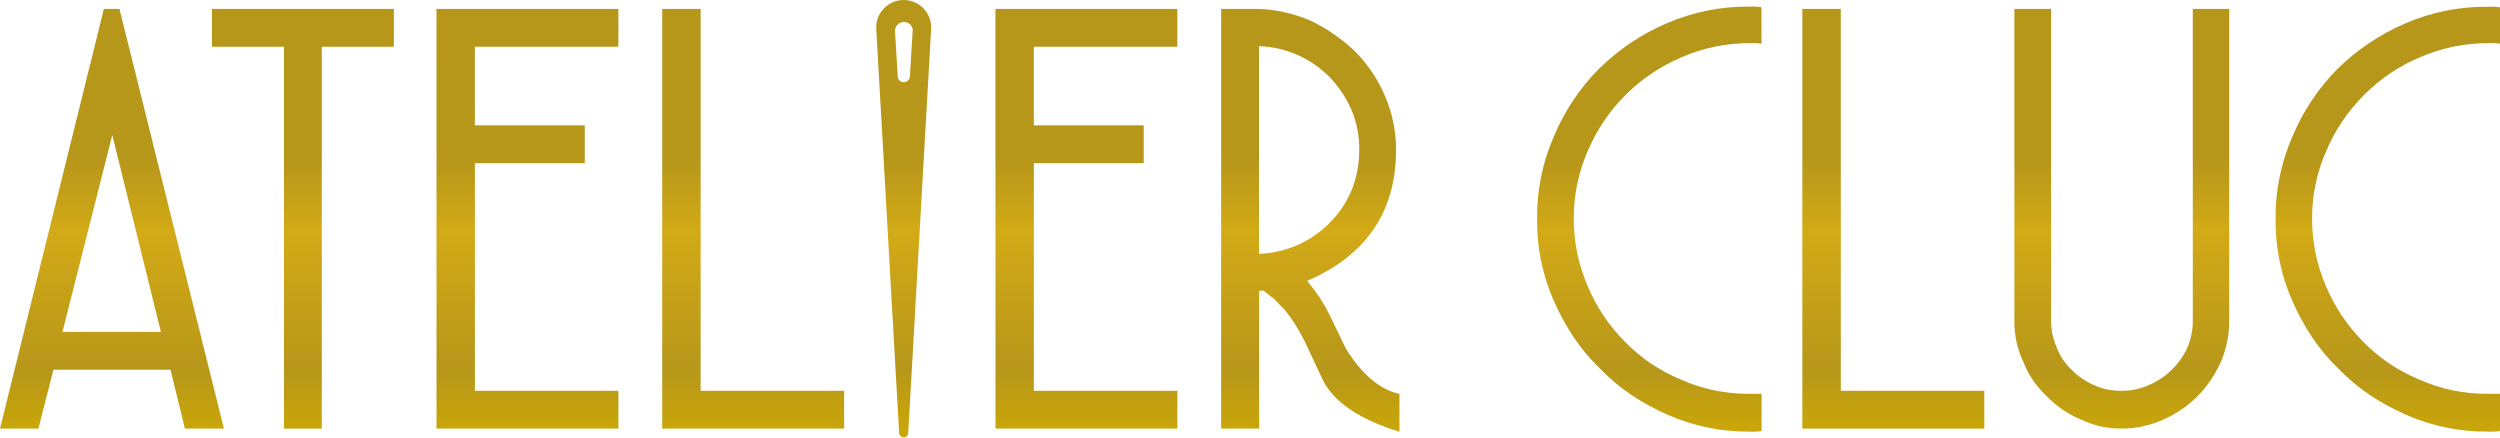
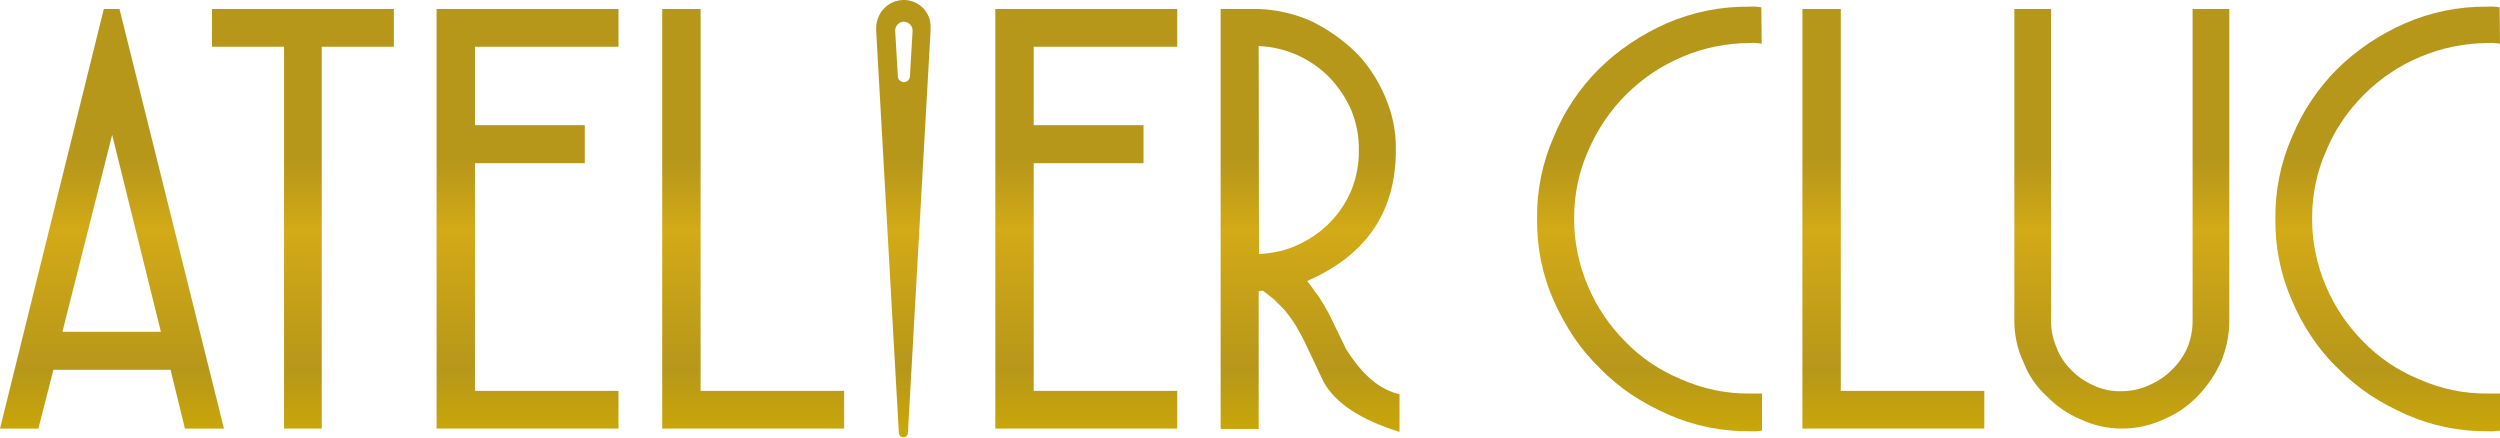
- <svg xmlns="http://www.w3.org/2000/svg" xmlns:xlink="http://www.w3.org/1999/xlink" id="Calque_1" data-name="Calque 1" viewBox="0 0 749 131.07">
-   <defs>
-     <style>.cls-1{fill:url(#Nouvelle_nuance_de_dégradé_6);}.cls-2{fill:url(#Nouvelle_nuance_de_dégradé_6-2);}.cls-3{fill:url(#Nouvelle_nuance_de_dégradé_6-3);}.cls-4{fill:url(#Nouvelle_nuance_de_dégradé_6-4);}.cls-5{fill:url(#Nouvelle_nuance_de_dégradé_6-5);}.cls-6{fill:url(#Nouvelle_nuance_de_dégradé_6-6);}.cls-7{fill:url(#Nouvelle_nuance_de_dégradé_6-7);}.cls-8{fill:url(#Nouvelle_nuance_de_dégradé_6-8);}.cls-9{fill:url(#Nouvelle_nuance_de_dégradé_6-9);}.cls-10{fill:url(#Nouvelle_nuance_de_dégradé_6-10);}.cls-11{fill:url(#Nouvelle_nuance_de_dégradé_6-11);}</style>
-     <linearGradient id="Nouvelle_nuance_de_dégradé_6" x1="59.05" y1="53.31" x2="59.05" y2="158.05" gradientUnits="userSpaceOnUse">
-       <stop offset="0" stop-color="#b7971a" />
-       <stop offset="0.13" stop-color="#c8a318" />
-       <stop offset="0.2" stop-color="#d3aa17" />
-       <stop offset="0.6" stop-color="#b7971a" />
-       <stop offset="0.87" stop-color="#d3af00" />
-       <stop offset="0.93" stop-color="#dec35d" />
-       <stop offset="1" stop-color="#eadbc9" />
+ <svg xmlns="http://www.w3.org/2000/svg" version="1.1" id="Calque_1" x="0px" y="0px" viewBox="0 0 749 131.1" style="enable-background:new 0 0 749 131.1;" xml:space="preserve">
+   <style type="text/css">
+ 	.st0{fill:url(#SVGID_1_);}
+ 	.st1{fill:url(#SVGID_2_);}
+ 	.st2{fill:url(#SVGID_3_);}
+ 	.st3{fill:url(#SVGID_4_);}
+ 	.st4{fill:url(#SVGID_5_);}
+ 	.st5{fill:url(#SVGID_6_);}
+ 	.st6{fill:url(#SVGID_7_);}
+ 	.st7{fill:url(#SVGID_8_);}
+ 	.st8{fill:url(#SVGID_9_);}
+ 	.st9{fill:url(#SVGID_10_);}
+ 	.st10{fill:url(#SVGID_11_);}
+ </style>
+   <g>
+     <linearGradient id="SVGID_1_" gradientUnits="userSpaceOnUse" x1="519.638" y1="80.69" x2="519.638" y2="-24.05" gradientTransform="matrix(1 0 0 -1 -25.5 128.54)">
+       <stop offset="0" style="stop-color:#B7971A" />
+       <stop offset="0.13" style="stop-color:#C8A318" />
+       <stop offset="0.2" style="stop-color:#D3AA17" />
+       <stop offset="0.6" style="stop-color:#B7971A" />
+       <stop offset="0.87" style="stop-color:#D3AF00" />
+       <stop offset="0.93" style="stop-color:#DEC35D" />
+       <stop offset="1" style="stop-color:#EADBC9" />
    </linearGradient>
-     <linearGradient id="Nouvelle_nuance_de_dégradé_6-2" x1="116.25" y1="53.31" x2="116.25" y2="158.05" xlink:href="#Nouvelle_nuance_de_dégradé_6" />
-     <linearGradient id="Nouvelle_nuance_de_dégradé_6-3" x1="183.52" y1="53.31" x2="183.52" y2="158.05" xlink:href="#Nouvelle_nuance_de_dégradé_6" />
-     <linearGradient id="Nouvelle_nuance_de_dégradé_6-4" x1="251.15" y1="53.31" x2="251.15" y2="158.05" xlink:href="#Nouvelle_nuance_de_dégradé_6" />
-     <linearGradient id="Nouvelle_nuance_de_dégradé_6-5" x1="350.98" y1="53.31" x2="350.98" y2="158.05" xlink:href="#Nouvelle_nuance_de_dégradé_6" />
-     <linearGradient id="Nouvelle_nuance_de_dégradé_6-6" x1="418.07" y1="53.31" x2="418.07" y2="158.05" xlink:href="#Nouvelle_nuance_de_dégradé_6" />
-     <linearGradient id="Nouvelle_nuance_de_dégradé_6-7" x1="519.62" y1="53.31" x2="519.62" y2="158.05" xlink:href="#Nouvelle_nuance_de_dégradé_6" />
-     <linearGradient id="Nouvelle_nuance_de_dégradé_6-8" x1="592.73" y1="53.31" x2="592.73" y2="158.05" xlink:href="#Nouvelle_nuance_de_dégradé_6" />
-     <linearGradient id="Nouvelle_nuance_de_dégradé_6-9" x1="661.18" y1="53.31" x2="661.18" y2="158.05" xlink:href="#Nouvelle_nuance_de_dégradé_6" />
-     <linearGradient id="Nouvelle_nuance_de_dégradé_6-10" x1="740.86" y1="53.31" x2="740.86" y2="158.05" xlink:href="#Nouvelle_nuance_de_dégradé_6" />
-     <linearGradient id="Nouvelle_nuance_de_dégradé_6-11" x1="296.25" y1="53.31" x2="296.25" y2="158.05" xlink:href="#Nouvelle_nuance_de_dégradé_6" />
-   </defs>
-   <path class="cls-1" d="M61.29,8.13l31.3,125.74H80.9l-4.32-17.63H41.51L37,133.87H25.5L56.62,8.13Zm12.42,96.78-14.57-59-14.93,59Z" transform="translate(-25.5 -5.46)" />
-   <path class="cls-2" d="M110.58,133.87V19.47H89V8.13h54.5V19.47H121.91v114.4Z" transform="translate(-25.5 -5.46)" />
-   <path class="cls-3" d="M156.27,8.13h54.5V19.47h-43V43H200.7V54.36H167.78v68.18h43v11.33h-54.5Z" transform="translate(-25.5 -5.46)" />
-   <path class="cls-4" d="M278.4,133.87H223.9V8.13h11.51V122.54h43Z" transform="translate(-25.5 -5.46)" />
-   <path class="cls-5" d="M323.73,8.13h54.5V19.47h-43V43h32.92V54.36H335.24v68.18h43v11.33h-54.5Z" transform="translate(-25.5 -5.46)" />
-   <path class="cls-6" d="M402.7,8.13a43.12,43.12,0,0,1,16,3.78,52.17,52.17,0,0,1,13,9.17,42.43,42.43,0,0,1,8.81,13.32,40.16,40.16,0,0,1,3.24,16q0,27.69-26.62,39.21c.6.72,1.16,1.44,1.7,2.16s1.11,1.5,1.71,2.33a48.82,48.82,0,0,1,3.06,5.22L428.78,110q7.19,11.51,16,13.49v11.33q-17.46-5.4-22.67-14.93L417.45,110q-.9-2-1.8-3.69c-.6-1.14-1.21-2.19-1.8-3.15s-1.2-1.86-1.8-2.7-1.2-1.62-1.8-2.34L407.19,95,404,92.5c-.71,0-1.14.06-1.25.18v41.19H391.36V8.13Zm0,73.39a32.38,32.38,0,0,0,12.05-2.87,31.59,31.59,0,0,0,9.53-6.84,30.32,30.32,0,0,0,6.3-9.71,32.32,32.32,0,0,0,2.15-11.69,30.2,30.2,0,0,0-2.33-12.06,34.5,34.5,0,0,0-6.48-9.71,31.08,31.08,0,0,0-21.22-9.35Z" transform="translate(-25.5 -5.46)" />
-   <path class="cls-7" d="M553.25,18.57a15.27,15.27,0,0,0-3.6-.18,50.84,50.84,0,0,0-20.14,4.13,52.93,52.93,0,0,0-28.24,28A49.77,49.77,0,0,0,497,71a50.67,50.67,0,0,0,4.14,20.11,52,52,0,0,0,11.15,16.7A49.9,49.9,0,0,0,529,119.13a48.86,48.86,0,0,0,20.68,4.31h3.6v11.14a14.29,14.29,0,0,1-3.6.19,59.53,59.53,0,0,1-24.46-5,71.31,71.31,0,0,1-10.88-5.93,56.56,56.56,0,0,1-9.45-7.92,56.91,56.91,0,0,1-7.91-9.44A69.72,69.72,0,0,1,491,95.55a59.3,59.3,0,0,1-5-24.46,59.77,59.77,0,0,1,5-24.64,63.18,63.18,0,0,1,13.49-20.33,66,66,0,0,1,20.32-13.67,60.57,60.57,0,0,1,24.82-5,16,16,0,0,1,3.6.18Z" transform="translate(-25.5 -5.46)" />
-   <path class="cls-8" d="M620,133.87H565.48V8.13H577V122.54h43Z" transform="translate(-25.5 -5.46)" />
-   <path class="cls-9" d="M693.38,8.13v93.54a31,31,0,0,1-2.52,12.23,34.59,34.59,0,0,1-7,10.26,32.16,32.16,0,0,1-10.25,7,29.64,29.64,0,0,1-12.41,2.7,27.65,27.65,0,0,1-12.23-2.7,29.67,29.67,0,0,1-10.26-7,27.37,27.37,0,0,1-7-10.26,27.65,27.65,0,0,1-2.7-12.23V8.13h11v93.39a19.61,19.61,0,0,0,1.63,7.9,17.47,17.47,0,0,0,4.33,6.65,21.05,21.05,0,0,0,6.69,4.67,18.8,18.8,0,0,0,8.49,1.8,19.14,19.14,0,0,0,8.31-1.8,21.23,21.23,0,0,0,6.68-4.49,21.77,21.77,0,0,0,4.7-6.65,20.21,20.21,0,0,0,1.62-8.08V8.13Z" transform="translate(-25.5 -5.46)" />
-   <path class="cls-10" d="M774.5,18.57a15.27,15.27,0,0,0-3.6-.18,50.92,50.92,0,0,0-20.15,4.13,51.64,51.64,0,0,0-16.9,11.31,52.29,52.29,0,0,0-11.34,16.7A49.92,49.92,0,0,0,718.2,71a50.66,50.66,0,0,0,4.13,20.11,52.16,52.16,0,0,0,11.16,16.7,49.8,49.8,0,0,0,16.73,11.32,48.86,48.86,0,0,0,20.68,4.31h3.6v11.14a14.29,14.29,0,0,1-3.6.19,59.46,59.46,0,0,1-24.46-5,70.84,70.84,0,0,1-10.88-5.93,56.56,56.56,0,0,1-9.45-7.92,56,56,0,0,1-7.91-9.44,70.6,70.6,0,0,1-5.94-10.89,59.46,59.46,0,0,1-5-24.46,59.93,59.93,0,0,1,5-24.64,63.5,63.5,0,0,1,13.49-20.33,66,66,0,0,1,20.33-13.67,60.54,60.54,0,0,1,24.82-5,16,16,0,0,1,3.6.18Z" transform="translate(-25.5 -5.46)" />
-   <path class="cls-11" d="M296.25,5.46A8.26,8.26,0,0,0,288,13.71a6.6,6.6,0,0,0,.05.83l6.84,120.72a1.36,1.36,0,0,0,2.71,0l6.84-120.65c0-.3.05-.6.05-.9A8.26,8.26,0,0,0,296.25,5.46Zm2.67,9.1a2.66,2.66,0,0,1,0,.3s0,.05,0,.08l-.83,13.56a1.83,1.83,0,0,1-3.63,0,.88.88,0,0,0,0-.16l-.82-13.47a3,3,0,0,1,0-.31,2.68,2.68,0,0,1,5.35,0Z" transform="translate(-25.5 -5.46)" />
+     <path class="st0" d="M527.8,13.1c-1.2-0.2-2.4-0.3-3.6-0.2c-6.9,0-13.8,1.4-20.1,4.1c-12.7,5.3-22.8,15.4-28.2,28   c-2.9,6.4-4.3,13.4-4.3,20.5c0,6.9,1.4,13.8,4.1,20.1c2.6,6.2,6.4,11.9,11.2,16.7c4.7,4.9,10.4,8.7,16.7,11.3   c6.5,2.9,13.6,4.4,20.7,4.3h3.6v11.1c-1.2,0.2-2.4,0.3-3.6,0.2c-8.4,0.1-16.8-1.6-24.5-5c-3.8-1.7-7.4-3.6-10.9-5.9   c-3.4-2.3-6.6-4.9-9.5-7.9c-3-2.9-5.6-6-7.9-9.4c-2.3-3.5-4.3-7.1-6-10.9c-3.4-7.7-5.1-16-5-24.5c-0.1-8.5,1.6-16.9,5-24.6   c3.1-7.6,7.7-14.5,13.5-20.3c5.9-5.8,12.8-10.4,20.3-13.7c7.8-3.4,16.3-5.1,24.8-5c1.2-0.1,2.4,0,3.6,0.2L527.8,13.1z" />
+     <linearGradient id="SVGID_2_" gradientUnits="userSpaceOnUse" x1="661.194" y1="80.69" x2="661.194" y2="-24.05" gradientTransform="matrix(1 0 0 -1 -25.5 128.54)">
+       <stop offset="0" style="stop-color:#B7971A" />
+       <stop offset="0.13" style="stop-color:#C8A318" />
+       <stop offset="0.2" style="stop-color:#D3AA17" />
+       <stop offset="0.6" style="stop-color:#B7971A" />
+       <stop offset="0.87" style="stop-color:#D3AF00" />
+       <stop offset="0.93" style="stop-color:#DEC35D" />
+       <stop offset="1" style="stop-color:#EADBC9" />
+     </linearGradient>
+     <path class="st1" d="M667.9,2.7v93.5c0,4.2-0.9,8.4-2.5,12.2c-1.7,3.8-4.1,7.3-7,10.3c-2.9,3-6.4,5.4-10.3,7   c-3.9,1.8-8.1,2.7-12.4,2.7c-4.2,0-8.4-0.9-12.2-2.7c-3.9-1.6-7.4-4-10.3-7c-3.1-2.8-5.5-6.3-7-10.3c-1.8-3.8-2.7-8-2.7-12.2V2.7   h11v93.4c0,2.7,0.5,5.4,1.6,7.9c0.9,2.5,2.4,4.8,4.3,6.7c1.9,2,4.2,3.6,6.7,4.7c2.7,1.3,5.6,1.9,8.5,1.8c2.9,0,5.7-0.6,8.3-1.8   c2.5-1.1,4.8-2.6,6.7-4.5c2-1.9,3.6-4.2,4.7-6.7c1.1-2.6,1.6-5.3,1.6-8.1V2.7H667.9z" />
+     <linearGradient id="SVGID_3_" gradientUnits="userSpaceOnUse" x1="592.74" y1="80.69" x2="592.74" y2="-24.05" gradientTransform="matrix(1 0 0 -1 -25.5 128.54)">
+       <stop offset="0" style="stop-color:#B7971A" />
+       <stop offset="0.13" style="stop-color:#C8A318" />
+       <stop offset="0.2" style="stop-color:#D3AA17" />
+       <stop offset="0.6" style="stop-color:#B7971A" />
+       <stop offset="0.87" style="stop-color:#D3AF00" />
+       <stop offset="0.93" style="stop-color:#DEC35D" />
+       <stop offset="1" style="stop-color:#EADBC9" />
+     </linearGradient>
+     <path class="st2" d="M594.5,128.4H540V2.7h11.5v114.4h43V128.4z" />
+     <linearGradient id="SVGID_4_" gradientUnits="userSpaceOnUse" x1="740.878" y1="80.69" x2="740.878" y2="-24.05" gradientTransform="matrix(1 0 0 -1 -25.5 128.54)">
+       <stop offset="0" style="stop-color:#B7971A" />
+       <stop offset="0.13" style="stop-color:#C8A318" />
+       <stop offset="0.2" style="stop-color:#D3AA17" />
+       <stop offset="0.6" style="stop-color:#B7971A" />
+       <stop offset="0.87" style="stop-color:#D3AF00" />
+       <stop offset="0.93" style="stop-color:#DEC35D" />
+       <stop offset="1" style="stop-color:#EADBC9" />
+     </linearGradient>
+     <path class="st3" d="M749,13.1c-1.2-0.2-2.4-0.3-3.6-0.2c-6.9,0-13.8,1.4-20.2,4.1c-6.3,2.6-12.1,6.5-16.9,11.3   c-4.8,4.8-8.7,10.4-11.3,16.7c-2.9,6.4-4.3,13.4-4.3,20.5c0,6.9,1.4,13.8,4.1,20.1c2.6,6.2,6.4,11.9,11.2,16.7   c4.7,4.9,10.4,8.7,16.7,11.3c6.5,2.9,13.6,4.4,20.7,4.3h3.6v11.1c-1.2,0.2-2.4,0.3-3.6,0.2c-8.4,0.1-16.8-1.6-24.5-5   c-3.8-1.7-7.4-3.6-10.9-5.9c-3.4-2.3-6.6-4.9-9.5-7.9c-3-2.8-5.6-6-7.9-9.4c-2.3-3.4-4.3-7.1-5.9-10.9c-3.4-7.7-5.1-16-5-24.5   c-0.1-8.5,1.6-16.9,5-24.6c3.1-7.6,7.7-14.5,13.5-20.3c5.9-5.8,12.8-10.4,20.3-13.7c7.8-3.4,16.3-5.1,24.8-5c1.2-0.1,2.4,0,3.6,0.2   L749,13.1z" />
+     <linearGradient id="SVGID_5_" gradientUnits="userSpaceOnUse" x1="418.07" y1="80.69" x2="418.07" y2="-24.05" gradientTransform="matrix(1 0 0 -1 -25.5 128.54)">
+       <stop offset="0" style="stop-color:#B7971A" />
+       <stop offset="0.13" style="stop-color:#C8A318" />
+       <stop offset="0.2" style="stop-color:#D3AA17" />
+       <stop offset="0.6" style="stop-color:#B7971A" />
+       <stop offset="0.87" style="stop-color:#D3AF00" />
+       <stop offset="0.93" style="stop-color:#DEC35D" />
+       <stop offset="1" style="stop-color:#EADBC9" />
+     </linearGradient>
+     <path class="st4" d="M377.2,2.7c5.5,0.2,11,1.5,16,3.8c4.8,2.4,9.2,5.5,13,9.2c3.8,3.8,6.7,8.4,8.8,13.3c2.2,5.1,3.3,10.5,3.2,16   c0,18.5-8.9,31.5-26.6,39.2c0.6,0.7,1.2,1.4,1.7,2.2s1.1,1.5,1.7,2.3c1.1,1.7,2.1,3.4,3.1,5.2l5.2,10.7c4.8,7.7,10.1,12.2,16,13.5   v11.3c-11.6-3.6-19.2-8.6-22.7-14.9l-4.7-9.9c-0.6-1.3-1.2-2.6-1.8-3.7c-0.6-1.1-1.2-2.2-1.8-3.2s-1.2-1.9-1.8-2.7   s-1.2-1.6-1.8-2.3l-3.1-3.1l-3.2-2.5c-0.7,0-1.1,0.1-1.3,0.2v41.2h-11.4V2.7H377.2z M377.2,76.1c4.2-0.2,8.3-1.1,12-2.9   c3.6-1.7,6.8-4,9.5-6.8c2.7-2.8,4.8-6.1,6.3-9.7c1.4-3.7,2.2-7.7,2.1-11.7c0.1-4.1-0.7-8.2-2.3-12.1c-1.6-3.6-3.8-6.9-6.5-9.7   c-5.6-5.7-13.2-9.1-21.2-9.4L377.2,76.1z" />
+     <linearGradient id="SVGID_6_" gradientUnits="userSpaceOnUse" x1="350.985" y1="80.69" x2="350.985" y2="-24.05" gradientTransform="matrix(1 0 0 -1 -25.5 128.54)">
+       <stop offset="0" style="stop-color:#B7971A" />
+       <stop offset="0.13" style="stop-color:#C8A318" />
+       <stop offset="0.2" style="stop-color:#D3AA17" />
+       <stop offset="0.6" style="stop-color:#B7971A" />
+       <stop offset="0.87" style="stop-color:#D3AF00" />
+       <stop offset="0.93" style="stop-color:#DEC35D" />
+       <stop offset="1" style="stop-color:#EADBC9" />
+     </linearGradient>
+     <path class="st5" d="M298.2,2.7h54.5V14h-43v23.5h32.9v11.4h-32.9v68.2h43v11.3h-54.5L298.2,2.7z" />
+     <linearGradient id="SVGID_7_" gradientUnits="userSpaceOnUse" x1="296.245" y1="80.69" x2="296.245" y2="-24.05" gradientTransform="matrix(1 0 0 -1 -25.5 128.54)">
+       <stop offset="0" style="stop-color:#B7971A" />
+       <stop offset="0.13" style="stop-color:#C8A318" />
+       <stop offset="0.2" style="stop-color:#D3AA17" />
+       <stop offset="0.6" style="stop-color:#B7971A" />
+       <stop offset="0.87" style="stop-color:#D3AF00" />
+       <stop offset="0.93" style="stop-color:#DEC35D" />
+       <stop offset="1" style="stop-color:#EADBC9" />
+     </linearGradient>
+     <path class="st6" d="M270.8,0c-4.6,0-8.2,3.7-8.3,8.3c0,0.3,0,0.6,0,0.8l6.8,120.7c0.1,0.7,0.7,1.3,1.5,1.2   c0.7-0.1,1.2-0.6,1.2-1.2l6.8-120.6c0-0.3,0-0.6,0-0.9C279,3.7,275.3,0,270.8,0z M273.4,9.1c0,0.1,0,0.2,0,0.3c0,0,0,0.1,0,0.1   L272.6,23c-0.1,1-1,1.7-2,1.6c-0.8-0.1-1.5-0.8-1.6-1.6c0-0.1,0-0.1,0-0.2l-0.8-13.5c0-0.1,0-0.2,0-0.3c0.1-1.5,1.4-2.6,2.8-2.5   C272.3,6.7,273.4,7.7,273.4,9.1L273.4,9.1z" />
+     <linearGradient id="SVGID_8_" gradientUnits="userSpaceOnUse" x1="251.155" y1="80.69" x2="251.155" y2="-24.05" gradientTransform="matrix(1 0 0 -1 -25.5 128.54)">
+       <stop offset="0" style="stop-color:#B7971A" />
+       <stop offset="0.13" style="stop-color:#C8A318" />
+       <stop offset="0.2" style="stop-color:#D3AA17" />
+       <stop offset="0.6" style="stop-color:#B7971A" />
+       <stop offset="0.87" style="stop-color:#D3AF00" />
+       <stop offset="0.93" style="stop-color:#DEC35D" />
+       <stop offset="1" style="stop-color:#EADBC9" />
+     </linearGradient>
+     <path class="st7" d="M252.9,128.4h-54.5V2.7h11.5v114.4h43L252.9,128.4z" />
+     <linearGradient id="SVGID_9_" gradientUnits="userSpaceOnUse" x1="183.525" y1="80.69" x2="183.525" y2="-24.05" gradientTransform="matrix(1 0 0 -1 -25.5 128.54)">
+       <stop offset="0" style="stop-color:#B7971A" />
+       <stop offset="0.13" style="stop-color:#C8A318" />
+       <stop offset="0.2" style="stop-color:#D3AA17" />
+       <stop offset="0.6" style="stop-color:#B7971A" />
+       <stop offset="0.87" style="stop-color:#D3AF00" />
+       <stop offset="0.93" style="stop-color:#DEC35D" />
+       <stop offset="1" style="stop-color:#EADBC9" />
+     </linearGradient>
+     <path class="st8" d="M130.8,2.7h54.5V14h-43v23.5h32.9v11.4h-32.9v68.2h43v11.3h-54.5L130.8,2.7z" />
+     <linearGradient id="SVGID_10_" gradientUnits="userSpaceOnUse" x1="116.25" y1="80.69" x2="116.25" y2="-24.05" gradientTransform="matrix(1 0 0 -1 -25.5 128.54)">
+       <stop offset="0" style="stop-color:#B7971A" />
+       <stop offset="0.13" style="stop-color:#C8A318" />
+       <stop offset="0.2" style="stop-color:#D3AA17" />
+       <stop offset="0.6" style="stop-color:#B7971A" />
+       <stop offset="0.87" style="stop-color:#D3AF00" />
+       <stop offset="0.93" style="stop-color:#DEC35D" />
+       <stop offset="1" style="stop-color:#EADBC9" />
+     </linearGradient>
+     <path class="st9" d="M85.1,128.4V14H63.5V2.7H118V14H96.4v114.4H85.1z" />
+     <linearGradient id="SVGID_11_" gradientUnits="userSpaceOnUse" x1="59.045" y1="80.69" x2="59.045" y2="-24.05" gradientTransform="matrix(1 0 0 -1 -25.5 128.54)">
+       <stop offset="0" style="stop-color:#B7971A" />
+       <stop offset="0.13" style="stop-color:#C8A318" />
+       <stop offset="0.2" style="stop-color:#D3AA17" />
+       <stop offset="0.6" style="stop-color:#B7971A" />
+       <stop offset="0.87" style="stop-color:#D3AF00" />
+       <stop offset="0.93" style="stop-color:#DEC35D" />
+       <stop offset="1" style="stop-color:#EADBC9" />
+     </linearGradient>
+     <path class="st10" d="M35.8,2.7l31.3,125.7H55.4l-4.3-17.6H16l-4.5,17.6H0L31.1,2.7H35.8z M48.2,99.4l-14.6-59l-14.9,59H48.2z" />
+   </g>
</svg>
